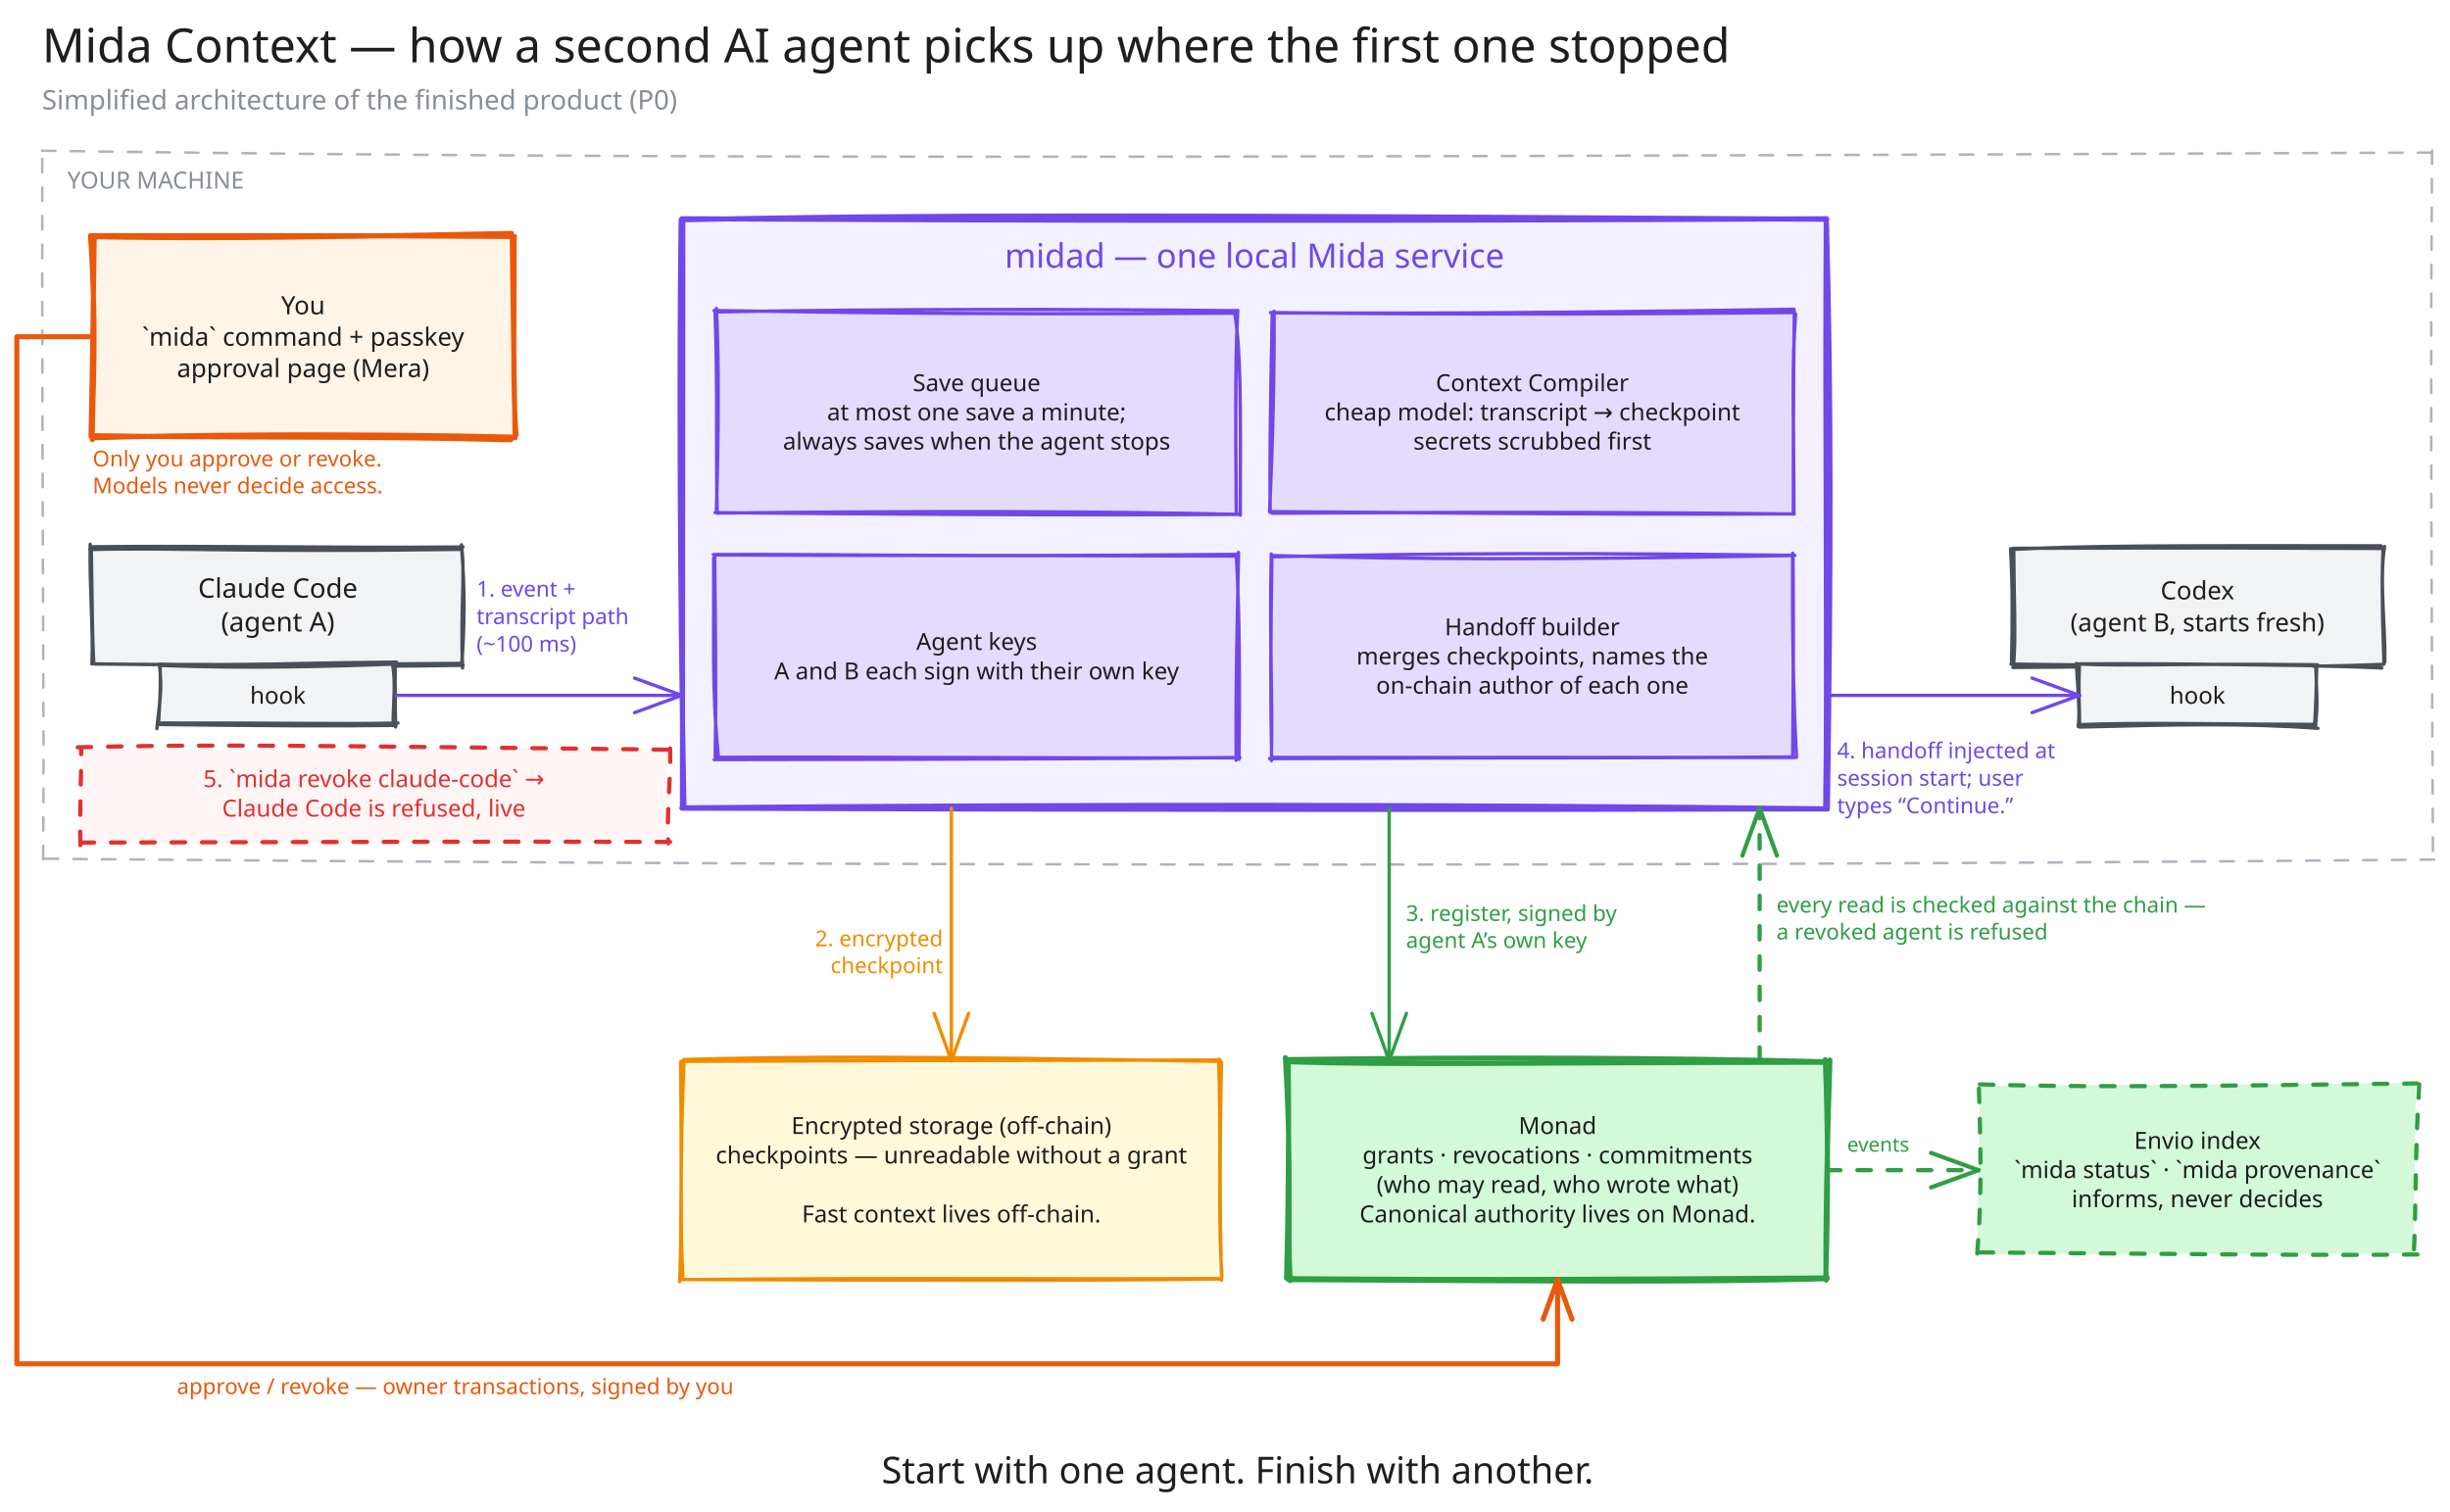
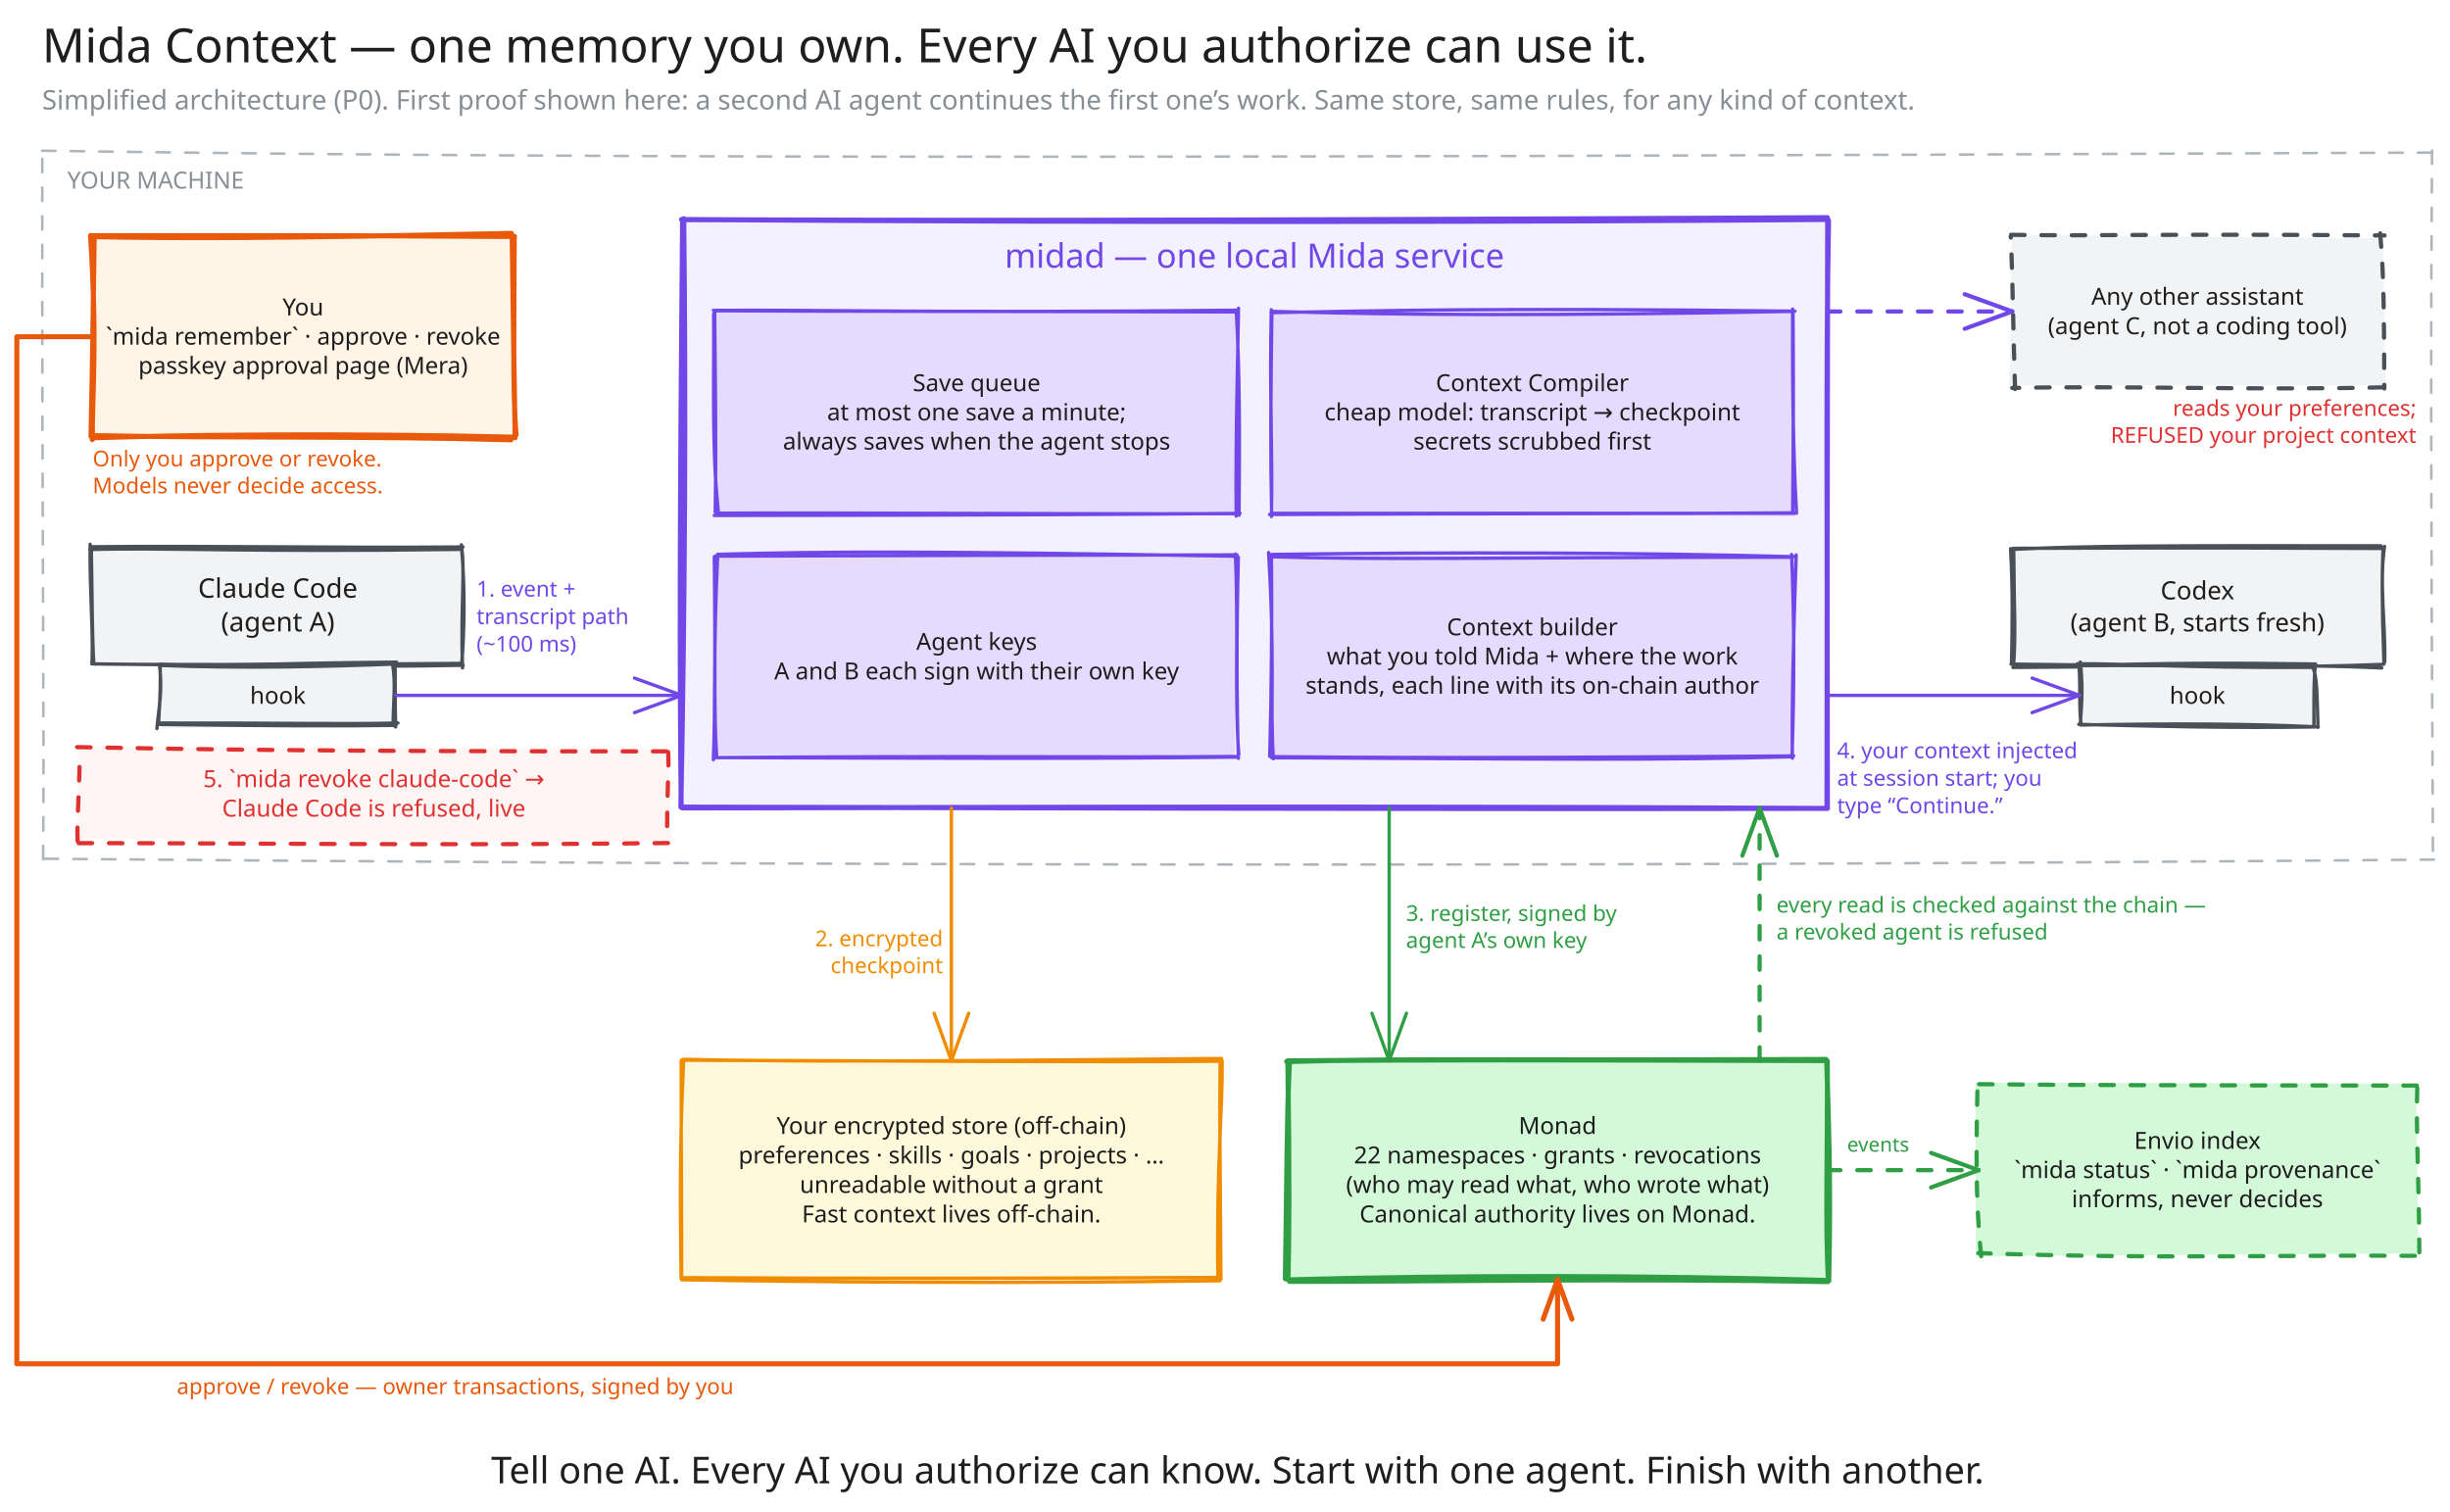
<svg xmlns="http://www.w3.org/2000/svg" version="1.1" viewBox="0 0 1455 898" width="2910" height="1796">
  <defs>
    <style>
      @font-face {
        font-family: "Virgil";
        src: url("https://excalidraw.com/Virgil.woff2");
      }
      @font-face {
        font-family: "Cascadia";
        src: url("https://excalidraw.com/Cascadia.woff2");
      }
    </style>
  </defs>
  <rect x="0" y="0" width="1455" height="898" fill="#ffffff" />
  <g transform="translate(25 10) rotate(0 700 17.5)">
-     <text x="0" y="27" font-family="Virgil, Segoe UI Emoji" font-size="28px" fill="#1e1e1e" text-anchor="start" style="white-space: pre;" direction="ltr">Mida Context — how a second AI agent picks up where the first one stopped</text>
+     <text x="0" y="27" font-family="Virgil, Segoe UI Emoji" font-size="28px" fill="#1e1e1e" text-anchor="start" style="white-space: pre;" direction="ltr">Mida Context — one memory you own. Every AI you authorize can use it.</text>
  </g>
  <g transform="translate(25 50) rotate(0 700 10)">
-     <text x="0" y="15" font-family="Virgil, Segoe UI Emoji" font-size="16px" fill="#868e96" text-anchor="start" style="white-space: pre;" direction="ltr">Simplified architecture of the finished product (P0)</text>
+     <text x="0" y="15" font-family="Virgil, Segoe UI Emoji" font-size="16px" fill="#868e96" text-anchor="start" style="white-space: pre;" direction="ltr">Simplified architecture (P0). First proof shown here: a second AI agent continues the first one’s work. Same store, same rules, for any kind of context.</text>
  </g>
  <g stroke-linecap="round" transform="translate(25 90) rotate(0 710 210)">
    <path d="M-0.07 -0.49 C290.12 3.64, 580.08 4.44, 1420.01 0.61 M1419.35 -0.65 C1418.65 90.85, 1418.52 182.21, 1419.88 419.01 M1420.53 420.53 C915.45 425.25, 412.26 423.79, -0.51 420.01 M0.61 420.35 C1.4 334.86, -0.1 250.56, 0.1 -0.75" stroke="#adb5bd" stroke-width="1.5" fill="none" stroke-dasharray="8 9" />
  </g>
  <g transform="translate(40 98) rotate(0 150 9)">
    <text x="0" y="14" font-family="Virgil, Segoe UI Emoji" font-size="14px" fill="#868e96" text-anchor="start" style="white-space: pre;" direction="ltr">YOUR MACHINE</text>
  </g>
  <g stroke-linecap="round" transform="translate(55 140) rotate(0 125 60)">
    <path d="M-0.31 -1.27 L248.78 0.09 L248.97 121.24 L-1.82 120.15" stroke="none" stroke-width="0" fill="#fff4e6" />
    <path d="M1.27 0.58 C50.02 1.48, 103.14 1.64, 248.72 -1.39 M0.07 -0.06 C64.38 0.07, 130 -0.36, 250.59 0.47 M250.39 1.82 C250.36 47.19, 249.36 92.56, 251.5 118.3 M249.17 0.73 C249.68 40.11, 250.33 80.51, 250.91 120 M248.42 121.22 C161.95 118.79, 74.57 120.23, 1.34 118.74 M249.88 119.63 C151.71 117.32, 53.85 118.28, -0.29 120.04 M-0.21 121.12 C-0.17 90.77, 2.74 62.49, -1.24 -0.11 M-0.95 119.21 C0.01 74.58, 0.59 26.58, 0.94 0.97" stroke="#e8590c" stroke-width="3" fill="none" />
  </g>
-   <g transform="translate(60 172) rotate(0 120 28)">
-     <text x="120" y="14.667" font-family="Virgil, Segoe UI Emoji" font-size="15px" fill="#1e1e1e" text-anchor="middle" style="white-space: pre;" direction="ltr">You</text>
-     <text x="120" y="33.333" font-family="Virgil, Segoe UI Emoji" font-size="15px" fill="#1e1e1e" text-anchor="middle" style="white-space: pre;" direction="ltr">`mida` command + passkey</text>
-     <text x="120" y="52" font-family="Virgil, Segoe UI Emoji" font-size="15px" fill="#1e1e1e" text-anchor="middle" style="white-space: pre;" direction="ltr">approval page (Mera)</text>
+   <g transform="translate(60 174) rotate(0 120 26)">
+     <text x="120" y="13.333" font-family="Virgil, Segoe UI Emoji" font-size="14px" fill="#1e1e1e" text-anchor="middle" style="white-space: pre;" direction="ltr">You</text>
+     <text x="120" y="30.667" font-family="Virgil, Segoe UI Emoji" font-size="14px" fill="#1e1e1e" text-anchor="middle" style="white-space: pre;" direction="ltr">`mida remember` · approve · revoke</text>
+     <text x="120" y="48" font-family="Virgil, Segoe UI Emoji" font-size="14px" fill="#1e1e1e" text-anchor="middle" style="white-space: pre;" direction="ltr">passkey approval page (Mera)</text>
  </g>
  <g transform="translate(55 265) rotate(0 150 16)">
    <text x="0" y="12" font-family="Virgil, Segoe UI Emoji" font-size="13px" fill="#e8590c" text-anchor="start" style="white-space: pre;" direction="ltr">Only you approve or revoke.</text>
    <text x="0" y="28" font-family="Virgil, Segoe UI Emoji" font-size="13px" fill="#e8590c" text-anchor="start" style="white-space: pre;" direction="ltr">Models never decide access.</text>
  </g>
  <g stroke-linecap="round" transform="translate(55 325) rotate(0 110 35)">
    <path d="M0.89 -1.01 L219.92 -0.48 L221.73 71.95 L-1.04 68.74" stroke="none" stroke-width="0" fill="#f1f3f5" />
    <path d="M-1.63 1.38 C44.73 0.06, 91.2 3.1, 218.32 1.28 M-0.74 -0.25 C70.97 -1.01, 142.06 0.53, 219.99 -0.14 M219 -1.43 C221.41 15.06, 218.47 34.01, 219.67 71.69 M219.06 -0.67 C221.19 24.01, 220.91 48.54, 219.13 70.06 M219.33 69.01 C133.05 69.83, 45.76 69.94, 1 69.35 M220.02 70.1 C149.99 71.52, 78.64 70.1, -0.47 69.29 M-0.37 68.28 C0.47 50.13, -1.82 26.91, -1.47 -1.73 M0.7 69.21 C-0.36 50.48, -0.26 30.61, -0.73 0.93" stroke="#495057" stroke-width="2" fill="none" />
  </g>
  <g transform="translate(60 340) rotate(0 105 20)">
    <text x="105" y="15" font-family="Virgil, Segoe UI Emoji" font-size="16px" fill="#1e1e1e" text-anchor="middle" style="white-space: pre;" direction="ltr">Claude Code</text>
    <text x="105" y="35" font-family="Virgil, Segoe UI Emoji" font-size="16px" fill="#1e1e1e" text-anchor="middle" style="white-space: pre;" direction="ltr">(agent A)</text>
  </g>
  <g stroke-linecap="round" transform="translate(95 395) rotate(0 70 18)">
    <path d="M1.69 1.84 L138.01 -0.86 L138.23 34.41 L0.81 37.81" stroke="none" stroke-width="0" fill="#f1f3f5" />
    <path d="M-0.16 -0.48 C27.68 1.25, 57.55 -1.02, 140.47 -1.74 M-0.15 0.24 C52 2.19, 102.57 0.82, 140.82 -0.66 M138.07 -0.93 C140.13 10.54, 138.58 20.77, 138.45 35.95 M139.65 -0.27 C139.79 10.35, 139.56 20.73, 139.95 36.77 M141.33 34.43 C106.64 35.25, 77.39 34.29, 0.82 34.44 M140.14 35.83 C102.21 36.3, 64.8 36.12, -0.66 35.26 M-1.81 37.72 C-0.62 24.35, 1.62 15.82, -0.28 -0.14 M-0.86 35.21 C-0.65 29.18, 0.46 20.82, 0.15 0.91" stroke="#495057" stroke-width="2" fill="none" />
  </g>
  <g transform="translate(100 404) rotate(0 65 9)">
    <text x="65" y="14" font-family="Virgil, Segoe UI Emoji" font-size="14px" fill="#1e1e1e" text-anchor="middle" style="white-space: pre;" direction="ltr">hook</text>
  </g>
  <g stroke-linecap="round" transform="translate(1195 325) rotate(0 110 35)">
    <path d="M-1.51 0.68 L220.1 -1.24 L218.74 68.88 L-1.34 70.87" stroke="none" stroke-width="0" fill="#f1f3f5" />
    <path d="M1.34 1.26 C43.62 -0.92, 89.27 -0.97, 219.03 -0.83 M0.48 0.67 C45.55 0.6, 91.94 0.16, 219.71 0.74 M221.14 -0.43 C217.91 20.88, 221.74 45.25, 221.23 68.21 M220.25 0.13 C219.64 15.72, 219.45 30.95, 220.76 69.47 M219.51 71.73 C163.37 69.08, 103.8 70.78, 0.43 71.42 M220.22 69.6 C170.89 71.57, 122.06 70.95, -0.68 69.43 M0.75 71.15 C2.29 51.71, 1.06 35.01, 0.9 1.45 M-0.43 69.2 C0.21 46.01, 0.34 23.3, -0.97 0.89" stroke="#495057" stroke-width="2" fill="none" />
  </g>
  <g transform="translate(1200 341) rotate(0 105 19)">
    <text x="105" y="15" font-family="Virgil, Segoe UI Emoji" font-size="15px" fill="#1e1e1e" text-anchor="middle" style="white-space: pre;" direction="ltr">Codex</text>
    <text x="105" y="34" font-family="Virgil, Segoe UI Emoji" font-size="15px" fill="#1e1e1e" text-anchor="middle" style="white-space: pre;" direction="ltr">(agent B, starts fresh)</text>
  </g>
+   <g stroke-linecap="round" transform="translate(1195 140) rotate(0 110 45)">
+     <path d="M-0.16 -0.43 L220.22 1.54 L221.57 88.85 L-1.73 88.84" stroke="none" stroke-width="0" fill="#f1f3f5" />
+     <path d="M-0.64 -0.54 C46.54 0.32, 88.3 -1.28, 221.12 -0.15 M218.51 -1.39 C220.78 22.76, 220.77 46.03, 221 90.71 M220.19 90.06 C143.84 91.85, 68.48 89.04, 0.01 90.41 M1.69 91.07 C0.66 59.89, 0.38 27.8, -0.85 0.35" stroke="#495057" stroke-width="2.5" fill="none" stroke-dasharray="8 10" />
+   </g>
+   <g transform="translate(1200 167.5) rotate(0 105 17.5)">
+     <text x="105" y="13.5" font-family="Virgil, Segoe UI Emoji" font-size="14px" fill="#1e1e1e" text-anchor="middle" style="white-space: pre;" direction="ltr">Any other assistant</text>
+     <text x="105" y="31" font-family="Virgil, Segoe UI Emoji" font-size="14px" fill="#1e1e1e" text-anchor="middle" style="white-space: pre;" direction="ltr">(agent C, not a coding tool)</text>
+   </g>
+   <g transform="translate(1115 235) rotate(0 160 16)">
+     <text x="320" y="12" font-family="Virgil, Segoe UI Emoji" font-size="13px" fill="#e03131" text-anchor="end" style="white-space: pre;" direction="ltr">reads your preferences;</text>
+     <text x="320" y="28" font-family="Virgil, Segoe UI Emoji" font-size="13px" fill="#e03131" text-anchor="end" style="white-space: pre;" direction="ltr">REFUSED your project context</text>
+   </g>
+   <g stroke-linecap="round">
+     <g transform="translate(1085 185) rotate(0 55 0)">
+       <path d="M0 0 C22.5 0, 45.01 0, 110 0" stroke="#7048e8" stroke-width="2.5" fill="none" stroke-dasharray="8 10" />
+     </g>
+     <g transform="translate(1085 185) rotate(0 55 0)">
+       <path d="M81.81 10.26 C87.58 8.16, 93.34 6.06, 110 0" stroke="#7048e8" stroke-width="2.5" fill="none" />
+     </g>
+     <g transform="translate(1085 185) rotate(0 55 0)">
+       <path d="M81.81 -10.26 C87.58 -8.16, 93.34 -6.06, 110 0" stroke="#7048e8" stroke-width="2.5" fill="none" />
+     </g>
+   </g>
  <g stroke-linecap="round" transform="translate(1235 395) rotate(0 70 18)">
-     <path d="M-0.71 -0.48 L138.19 -1.62 L139.25 35.35 L0.51 35.94" stroke="none" stroke-width="0" fill="#f1f3f5" />
-     <path d="M-0.73 -0.62 C30.41 0.76, 55.31 -1.08, 141.3 -0.17 M-0.75 -0.7 C35.72 -0.97, 70.83 -0.62, 140.5 0.36 M140.22 0.07 C140.58 13.99, 141.8 23.25, 140.02 36.47 M140.85 0.54 C140.49 13.56, 140.35 26.13, 139.57 36.18 M141.54 37.57 C97.99 34.42, 57.11 35.29, 0.17 36.83 M140.37 35.26 C87.35 35.2, 34.97 33.93, -0.9 35.43 M-0.69 36.59 C0.1 28.13, -0.59 20.34, -1.91 -0.97 M0.01 35.2 C0.08 26.58, -0.78 17.26, -0.09 0.86" stroke="#495057" stroke-width="2" fill="none" />
+     <path d="M0.88 1.21 L138.37 1.63 L140.26 36.29 L0.22 34.07" stroke="none" stroke-width="0" fill="#f1f3f5" />
+     <path d="M-1.31 -0.77 C29.13 -0.92, 57.08 1.67, 138.12 1.4 M0.66 0.36 C47.43 -1.34, 95.09 -1.26, 140.18 -0.63 M138.36 1.08 C141.03 6.23, 141.02 15.32, 141.58 37 M140.04 -0.66 C139.19 7.57, 139.15 17.14, 139.2 35.58 M141.75 36.72 C89.33 37.59, 40.82 36.28, -0.49 35.21 M140.59 36.68 C100.48 34.89, 61.13 34.54, 0.85 35.6 M0.43 35.47 C1.53 20.72, 1.92 10.46, 0.45 -1.79 M0.88 35.19 C-0.47 23.98, 0.69 13.69, -0.33 0.81" stroke="#495057" stroke-width="2" fill="none" />
  </g>
  <g transform="translate(1240 404) rotate(0 65 9)">
    <text x="65" y="14" font-family="Virgil, Segoe UI Emoji" font-size="14px" fill="#1e1e1e" text-anchor="middle" style="white-space: pre;" direction="ltr">hook</text>
  </g>
  <g stroke-linecap="round" transform="translate(405 130) rotate(0 340 175)">
-     <path d="M0.08 -1.63 L680.28 -1.99 L679.76 349.82 L-1.63 349" stroke="none" stroke-width="0" fill="#f3f0ff" />
-     <path d="M0.39 0.52 C139.56 -2.53, 278.58 -2.38, 679.88 0.25 M-0.02 -0.07 C199.39 0.91, 399.5 1.4, 679.74 -0.06 M679.54 0.37 C678.77 133.78, 680.46 266.96, 679.22 349.18 M679.64 0.61 C682.48 100.96, 682.42 203.55, 680.25 350.57 M679.86 350.46 C460.57 350.99, 240.19 350.9, -0.06 350.01 M680.19 350.39 C457.4 347.69, 234.89 347.76, 0.39 349.81 M1.21 350.02 C-1.48 211.36, -1.58 71.78, -0.48 0.4 M0.29 349.48 C0.39 215.1, 0.49 79.5, 0.52 0.55" stroke="#7048e8" stroke-width="3" fill="none" />
+     <path d="M1.68 0.05 L680.46 1.25 L680.77 350.75 L-1.93 351.13" stroke="none" stroke-width="0" fill="#f3f0ff" />
+     <path d="M0.16 0.46 C139.06 0.96, 277.71 1.28, 680.21 -0.73 M-0.26 0.36 C257.37 2.16, 514.99 1.73, 679.61 0.35 M680.93 1.03 C679.37 88.88, 680.26 176.9, 680.23 349.52 M680.41 -0.17 C680.12 127.08, 680.12 255.13, 680.01 350.19 M679.94 350.12 C417.99 350.56, 155.43 349.61, -0.33 349.36 M680.28 350.16 C522.78 349.35, 366.4 349, 0.29 349.87 M-0.66 349.29 C1.7 228.46, 2.29 109.18, 1.06 -0.13 M-0.44 349.47 C-1.37 265.43, -1.26 181.21, 0.36 0.51" stroke="#7048e8" stroke-width="3" fill="none" />
  </g>
  <g transform="translate(405 140) rotate(0 340 12.5)">
    <text x="340" y="19" font-family="Virgil, Segoe UI Emoji" font-size="20px" fill="#7048e8" text-anchor="middle" style="white-space: pre;" direction="ltr">midad — one local Mida service</text>
  </g>
  <g stroke-linecap="round" transform="translate(425 185) rotate(0 155 60)">
-     <path d="M0.88 1.21 L308.37 1.63 L310.26 120.29 L0.22 118.07" stroke="none" stroke-width="0" fill="#e5dbff" />
-     <path d="M-0.94 -0.55 C63.77 0.19, 126.69 2.04, 308.65 1 M0.47 0.26 C104.49 -1.55, 209.14 -1.5, 310.13 -0.45 M308.36 1.08 C311.85 24.48, 311.83 51.84, 311.58 121 M310.04 -0.66 C308.74 26.63, 308.7 55.26, 309.2 119.58 M311.26 120.51 C199.35 121.22, 90.23 120.28, -0.35 119.44 M310.42 120.49 C223.18 118.62, 136.48 118.37, 0.61 119.71 M0.43 119.47 C1.7 73.48, 2.09 31.98, 0.45 -1.79 M0.88 119.19 C0.12 81.6, 1.29 44.93, -0.33 0.81" stroke="#7048e8" stroke-width="2" fill="none" />
+     <path d="M-1.52 -1.1 L308.55 0.87 L311.28 121.22 L-0.08 120.2" stroke="none" stroke-width="0" fill="#e5dbff" />
+     <path d="M-1.34 -0.65 C62.86 -1.14, 127.96 1.01, 309.24 -0.74 M0.05 -0.42 C68.79 -0.04, 136.91 -0.19, 309.9 0.27 M310.51 -1.92 C310.03 33.81, 308.77 70.08, 309.14 121.52 M309.23 0.14 C311.22 36.02, 311.27 73.02, 310.83 120.99 M311.41 119.9 C242 120.57, 176.27 120.94, -0.82 121.15 M310.59 120.08 C190.8 120.4, 73.06 119.37, 0.43 119.83 M1.54 118.34 C-2.34 81.7, -0.88 45.37, -1.18 1.39 M-0.25 119.18 C0.47 76.38, -0.34 32.11, -0.56 0.77" stroke="#7048e8" stroke-width="2" fill="none" />
  </g>
  <g transform="translate(430 219) rotate(0 150 26)">
    <text x="150" y="13.333" font-family="Virgil, Segoe UI Emoji" font-size="14px" fill="#1e1e1e" text-anchor="middle" style="white-space: pre;" direction="ltr">Save queue</text>
    <text x="150" y="30.667" font-family="Virgil, Segoe UI Emoji" font-size="14px" fill="#1e1e1e" text-anchor="middle" style="white-space: pre;" direction="ltr">at most one save a minute;</text>
    <text x="150" y="48" font-family="Virgil, Segoe UI Emoji" font-size="14px" fill="#1e1e1e" text-anchor="middle" style="white-space: pre;" direction="ltr">always saves when the agent stops</text>
  </g>
  <g stroke-linecap="round" transform="translate(755 185) rotate(0 155 60)">
-     <path d="M1.68 0.05 L310.46 1.25 L310.77 120.75 L-1.93 121.13" stroke="none" stroke-width="0" fill="#e5dbff" />
-     <path d="M0.29 0.83 C63.31 0.96, 125.89 1.53, 310.38 -1.3 M-0.46 0.64 C116.92 2.14, 234.31 1.38, 309.3 0.63 M311.44 1.58 C308.94 31.15, 310.3 60.96, 310.36 119.26 M310.63 -0.26 C309.98 43.32, 309.98 88.14, 310.01 120.29 M309.9 120.21 C191.11 120.89, 71.25 119.18, -0.58 118.86 M310.51 120.28 C237.99 119.51, 167.49 118.87, 0.52 119.77 M-1.02 118.9 C0.88 77.59, 1.8 38.68, 1.64 -0.2 M-0.68 119.19 C-0.9 90.99, -0.73 62.52, 0.56 0.79" stroke="#7048e8" stroke-width="2" fill="none" />
+     <path d="M-0.72 1.74 L310.64 0.5 L311.79 121.69 L1.77 119.26" stroke="none" stroke-width="0" fill="#e5dbff" />
+     <path d="M-0.12 0.73 C62.4 -0.38, 127.16 -2.37, 310.97 -0.18 M0.55 -0.04 C82.66 2.21, 163.51 2.68, 310.5 -0.08 M309.59 -1.42 C309.51 40.47, 309.65 79.2, 311.92 119.78 M309.82 0.54 C310.06 28.71, 310.16 57.91, 309.64 119.7 M310.05 119.6 C233.76 120.25, 154.43 119.84, -1.05 120.57 M310.67 119.87 C205.61 119.85, 102.64 119.86, 0.35 119.89 M0.1 121.78 C0.84 85.81, -1.17 48.06, 0 -1.03 M0.19 119.18 C-0.56 83.77, -0.36 49.7, 0.32 0.74" stroke="#7048e8" stroke-width="2" fill="none" />
  </g>
  <g transform="translate(760 219) rotate(0 150 26)">
    <text x="150" y="13.333" font-family="Virgil, Segoe UI Emoji" font-size="14px" fill="#1e1e1e" text-anchor="middle" style="white-space: pre;" direction="ltr">Context Compiler</text>
    <text x="150" y="30.667" font-family="Virgil, Segoe UI Emoji" font-size="14px" fill="#1e1e1e" text-anchor="middle" style="white-space: pre;" direction="ltr">cheap model: transcript → checkpoint</text>
    <text x="150" y="48" font-family="Virgil, Segoe UI Emoji" font-size="14px" fill="#1e1e1e" text-anchor="middle" style="white-space: pre;" direction="ltr">secrets scrubbed first</text>
  </g>
  <g stroke-linecap="round" transform="translate(425 330) rotate(0 155 60)">
-     <path d="M-1.52 -1.1 L308.55 0.87 L311.28 121.22 L-0.08 120.2" stroke="none" stroke-width="0" fill="#e5dbff" />
-     <path d="M-1.34 -0.65 C62.86 -1.14, 127.96 1.01, 309.24 -0.74 M0.05 -0.42 C68.79 -0.04, 136.91 -0.19, 309.9 0.27 M310.51 -1.92 C310.03 33.81, 308.77 70.08, 309.14 121.52 M309.23 0.14 C311.22 36.02, 311.27 73.02, 310.83 120.99 M311.41 119.9 C242 120.57, 176.27 120.94, -0.82 121.15 M310.59 120.08 C190.8 120.4, 73.06 119.37, 0.43 119.83 M1.54 118.34 C-2.34 81.7, -0.88 45.37, -1.18 1.39 M-0.25 119.18 C0.47 76.38, -0.34 32.11, -0.56 0.77" stroke="#7048e8" stroke-width="2" fill="none" />
+     <path d="M0.08 0.58 L308.74 0.12 L308.29 118.16 L-0.38 118.33" stroke="none" stroke-width="0" fill="#e5dbff" />
+     <path d="M1.11 -0.76 C64.81 -2.48, 126.37 -2.88, 309.84 0.38 M-0.38 0.34 C95.1 0.03, 190.11 -0.32, 309.67 -0.44 M308.66 -0.92 C310.6 43.13, 308.12 84.32, 310.7 118.04 M310.42 0.94 C309.3 45.4, 309.44 88.79, 310.46 120.4 M308.69 119.29 C222.65 119.92, 135.44 118.73, -1.29 119.99 M309.32 119.66 C221.85 120.74, 132.21 120.36, 0.26 119.95 M-1.34 121.21 C0.02 89.92, -1.45 54.75, 1.19 0.56 M0.62 119.18 C-1.19 93.16, 0.02 65.29, -0.8 0.72" stroke="#7048e8" stroke-width="2" fill="none" />
  </g>
  <g transform="translate(430 372.5) rotate(0 150 17.5)">
    <text x="150" y="13.5" font-family="Virgil, Segoe UI Emoji" font-size="14px" fill="#1e1e1e" text-anchor="middle" style="white-space: pre;" direction="ltr">Agent keys</text>
    <text x="150" y="31" font-family="Virgil, Segoe UI Emoji" font-size="14px" fill="#1e1e1e" text-anchor="middle" style="white-space: pre;" direction="ltr">A and B each sign with their own key</text>
  </g>
  <g stroke-linecap="round" transform="translate(755 330) rotate(0 155 60)">
-     <path d="M-0.72 1.74 L310.64 0.5 L311.79 121.69 L1.77 119.26" stroke="none" stroke-width="0" fill="#e5dbff" />
-     <path d="M-0.12 0.73 C62.4 -0.38, 127.16 -2.37, 310.97 -0.18 M0.55 -0.04 C82.66 2.21, 163.51 2.68, 310.5 -0.08 M309.59 -1.42 C309.51 40.47, 309.65 79.2, 311.92 119.78 M309.82 0.54 C310.06 28.71, 310.16 57.91, 309.64 119.7 M310.05 119.6 C233.76 120.25, 154.43 119.84, -1.05 120.57 M310.67 119.87 C205.61 119.85, 102.64 119.86, 0.35 119.89 M0.1 121.78 C0.84 85.81, -1.17 48.06, 0 -1.03 M0.19 119.18 C-0.56 83.77, -0.36 49.7, 0.32 0.74" stroke="#7048e8" stroke-width="2" fill="none" />
+     <path d="M0.88 -0.57 L310.83 -0.26 L308.8 118.63 L1.47 121.39" stroke="none" stroke-width="0" fill="#e5dbff" />
+     <path d="M-0.53 0.63 C64.36 2.73, 125.57 1.05, 308.7 0.95 M0.12 -0.71 C108.96 -2.16, 216.71 -1.89, 310.27 0.64 M311.73 -0.42 C310.09 45.79, 308.99 93.44, 309.48 120.3 M309.01 -0.65 C310.54 38.1, 310.73 73.68, 309.27 119.11 M310.2 118.98 C214.41 119.6, 116.46 120.5, 1.35 119.41 M309.4 119.46 C236.66 121.62, 161.79 120.86, 0.17 120.01 M1.22 120.65 C-0.8 90.03, 2.26 61.44, -1.63 -1.85 M-0.94 119.17 C0.18 78.54, 0.41 34.88, 0.08 0.69" stroke="#7048e8" stroke-width="2" fill="none" />
  </g>
  <g transform="translate(760 364) rotate(0 150 26)">
-     <text x="150" y="13.333" font-family="Virgil, Segoe UI Emoji" font-size="14px" fill="#1e1e1e" text-anchor="middle" style="white-space: pre;" direction="ltr">Handoff builder</text>
-     <text x="150" y="30.667" font-family="Virgil, Segoe UI Emoji" font-size="14px" fill="#1e1e1e" text-anchor="middle" style="white-space: pre;" direction="ltr">merges checkpoints, names the</text>
-     <text x="150" y="48" font-family="Virgil, Segoe UI Emoji" font-size="14px" fill="#1e1e1e" text-anchor="middle" style="white-space: pre;" direction="ltr">on-chain author of each one</text>
+     <text x="150" y="13.333" font-family="Virgil, Segoe UI Emoji" font-size="14px" fill="#1e1e1e" text-anchor="middle" style="white-space: pre;" direction="ltr">Context builder</text>
+     <text x="150" y="30.667" font-family="Virgil, Segoe UI Emoji" font-size="14px" fill="#1e1e1e" text-anchor="middle" style="white-space: pre;" direction="ltr">what you told Mida + where the work</text>
+     <text x="150" y="48" font-family="Virgil, Segoe UI Emoji" font-size="14px" fill="#1e1e1e" text-anchor="middle" style="white-space: pre;" direction="ltr">stands, each line with its on-chain author</text>
  </g>
  <g stroke-linecap="round" transform="translate(405 630) rotate(0 160 65)">
-     <path d="M0.08 0.58 L318.74 0.12 L318.29 128.16 L-0.38 128.33" stroke="none" stroke-width="0" fill="#fff9db" />
-     <path d="M1.09 -0.74 C66.83 -2.48, 130.47 -2.88, 319.84 0.38 M-0.37 0.33 C98.17 0.03, 196.25 -0.31, 319.68 -0.43 M318.66 -0.92 C320.53 46.7, 318.05 91.46, 320.7 128.04 M320.42 0.94 C319.3 49.15, 319.44 96.27, 320.46 130.4 M318.72 129.31 C229.87 129.92, 139.87 128.76, -1.26 129.99 M319.33 129.67 C228.97 130.75, 136.49 130.38, 0.25 129.95 M-1.34 131.21 C0.06 97.25, -1.41 59.42, 1.19 0.56 M0.62 129.18 C-1.21 100.91, 0 70.81, -0.8 0.72" stroke="#f08c00" stroke-width="2" fill="none" />
+     <path d="M1.68 -1.73 L318.92 -0.64 L319.31 129.09 L-0.68 130.46" stroke="none" stroke-width="0" fill="#fff9db" />
+     <path d="M0.69 -0.84 C65.94 0.64, 131.71 0.54, 320.42 -1.33 M0.61 -0.32 C125.33 0.12, 251.16 0.99, 319.45 0.28 M320.81 0.08 C321.13 30.72, 317.41 59.1, 318.26 128.56 M319.61 -0.25 C319.3 31.27, 319.54 63.52, 320.08 129.81 M318.87 128.71 C209.89 129.29, 100.63 129.4, 1.09 128.86 M319.49 130.67 C195.56 132.51, 70.99 131.39, 0.08 130.07 M-0.22 130.09 C-0.07 102, -0.48 73.86, -0.45 -0.26 M-0.5 129.17 C-0.91 93.14, -1.68 56.89, 0.96 0.67" stroke="#f08c00" stroke-width="2" fill="none" />
  </g>
  <g transform="translate(410 660) rotate(0 155 35)">
-     <text x="155" y="13.5" font-family="Virgil, Segoe UI Emoji" font-size="14px" fill="#1e1e1e" text-anchor="middle" style="white-space: pre;" direction="ltr">Encrypted storage (off-chain)</text>
-     <text x="155" y="31" font-family="Virgil, Segoe UI Emoji" font-size="14px" fill="#1e1e1e" text-anchor="middle" style="white-space: pre;" direction="ltr">checkpoints — unreadable without a grant</text>
-     <text x="155" y="48.5" font-family="Virgil, Segoe UI Emoji" font-size="14px" fill="#1e1e1e" text-anchor="middle" style="white-space: pre;" direction="ltr" />
+     <text x="155" y="13.5" font-family="Virgil, Segoe UI Emoji" font-size="14px" fill="#1e1e1e" text-anchor="middle" style="white-space: pre;" direction="ltr">Your encrypted store (off-chain)</text>
+     <text x="155" y="31" font-family="Virgil, Segoe UI Emoji" font-size="14px" fill="#1e1e1e" text-anchor="middle" style="white-space: pre;" direction="ltr">preferences · skills · goals · projects · …</text>
+     <text x="155" y="48.5" font-family="Virgil, Segoe UI Emoji" font-size="14px" fill="#1e1e1e" text-anchor="middle" style="white-space: pre;" direction="ltr">unreadable without a grant</text>
    <text x="155" y="66" font-family="Virgil, Segoe UI Emoji" font-size="14px" fill="#1e1e1e" text-anchor="middle" style="white-space: pre;" direction="ltr">Fast context lives off-chain.</text>
  </g>
  <g stroke-linecap="round" transform="translate(765 630) rotate(0 160 65)">
-     <path d="M0.88 -0.57 L320.83 -0.26 L318.8 128.63 L1.47 131.39" stroke="none" stroke-width="0" fill="#d3f9d8" />
-     <path d="M-0.51 0.61 C66.38 2.72, 129.69 1.07, 318.73 0.92 M0.12 -0.69 C112.45 -2.16, 223.7 -1.9, 320.26 0.63 M321.73 -0.42 C320.13 49.71, 319.03 101.28, 319.48 130.3 M319.01 -0.65 C320.6 41.21, 320.79 79.89, 319.27 129.11 M320.2 129.01 C221.28 129.6, 120.25 130.48, 1.31 129.42 M319.41 129.47 C244.26 131.63, 167.04 130.89, 0.17 130.01 M1.22 130.65 C-0.7 97.63, 2.35 66.64, -1.63 -1.85 M-0.94 129.17 C0.24 85.03, 0.46 37.85, 0.08 0.69" stroke="#2f9e44" stroke-width="3" fill="none" />
+     <path d="M-1.52 1.11 L321.01 -1.02 L319.82 129.56 L1.17 129.52" stroke="none" stroke-width="0" fill="#d3f9d8" />
+     <path d="M-0.91 0.51 C65.49 -1.44, 130.94 0.01, 319.31 -0.78 M-0.3 0.05 C75.61 -0.67, 150.61 -0.6, 320.04 -0.07 M319.88 0.58 C320.72 33.74, 322.39 68.92, 321.05 130.83 M320.2 0.15 C320.6 49.33, 318.89 99.14, 320.9 130.52 M320.34 131.21 C201.3 128.97, 81.01 131.12, 0.86 131.09 M319.57 130.47 C210.85 127.52, 101.53 127.41, 0 130.13 M-1.66 129.53 C-0.83 80.37, -0.71 29.08, 0.74 1.32 M-0.07 129.17 C0.54 103.25, 0.78 75.93, -0.16 0.65" stroke="#2f9e44" stroke-width="3" fill="none" />
  </g>
  <g transform="translate(770 660) rotate(0 155 35)">
    <text x="155" y="13.5" font-family="Virgil, Segoe UI Emoji" font-size="14px" fill="#1e1e1e" text-anchor="middle" style="white-space: pre;" direction="ltr">Monad</text>
-     <text x="155" y="31" font-family="Virgil, Segoe UI Emoji" font-size="14px" fill="#1e1e1e" text-anchor="middle" style="white-space: pre;" direction="ltr">grants · revocations · commitments</text>
-     <text x="155" y="48.5" font-family="Virgil, Segoe UI Emoji" font-size="14px" fill="#1e1e1e" text-anchor="middle" style="white-space: pre;" direction="ltr">(who may read, who wrote what)</text>
+     <text x="155" y="31" font-family="Virgil, Segoe UI Emoji" font-size="14px" fill="#1e1e1e" text-anchor="middle" style="white-space: pre;" direction="ltr">22 namespaces · grants · revocations</text>
+     <text x="155" y="48.5" font-family="Virgil, Segoe UI Emoji" font-size="14px" fill="#1e1e1e" text-anchor="middle" style="white-space: pre;" direction="ltr">(who may read what, who wrote what)</text>
    <text x="155" y="66" font-family="Virgil, Segoe UI Emoji" font-size="14px" fill="#1e1e1e" text-anchor="middle" style="white-space: pre;" direction="ltr">Canonical authority lives on Monad.</text>
  </g>
  <g stroke-linecap="round" transform="translate(1175 645) rotate(0 130 50)">
-     <path d="M0.85 -0.07 L259.87 -1.61 L258.16 99.34 L-0.82 99.9" stroke="none" stroke-width="0" fill="#d3f9d8" />
-     <path d="M0.79 -0.96 C53.73 0.6, 107.27 0.49, 260.48 -1.52 M261.75 -0.93 C259.14 37.47, 259.83 79.19, 258.43 100.8 M260.64 100.07 C202.38 100.82, 140.29 99.88, -1.39 98.85 M-0.78 99.5 C1.35 73.4, 1.82 48.74, 0.17 -0.38" stroke="#2f9e44" stroke-width="2.5" fill="none" stroke-dasharray="8 10" />
+     <path d="M-1.89 -1.98 L259.79 -1.4 L261.3 99.46 L-1.59 101.16" stroke="none" stroke-width="0" fill="#d3f9d8" />
+     <path d="M0.33 -1.07 C52.71 -0.56, 105.48 -0.33, 261.14 -0.26 M260.56 1.19 C259.74 28.52, 261.61 54.22, 261.79 98.82 M259.16 100.87 C181.29 100.26, 106.41 102.92, -0.14 99.27 M1.6 101.1 C-1.97 67.16, -1.31 34.24, -0.58 -1.56" stroke="#2f9e44" stroke-width="2.5" fill="none" stroke-dasharray="8 10" />
  </g>
  <g transform="translate(1180 669) rotate(0 125 26)">
    <text x="125" y="13.333" font-family="Virgil, Segoe UI Emoji" font-size="14px" fill="#1e1e1e" text-anchor="middle" style="white-space: pre;" direction="ltr">Envio index</text>
    <text x="125" y="30.667" font-family="Virgil, Segoe UI Emoji" font-size="14px" fill="#1e1e1e" text-anchor="middle" style="white-space: pre;" direction="ltr">`mida status` · `mida provenance`</text>
    <text x="125" y="48" font-family="Virgil, Segoe UI Emoji" font-size="14px" fill="#1e1e1e" text-anchor="middle" style="white-space: pre;" direction="ltr">informs, never decides</text>
  </g>
  <g stroke-linecap="round">
    <g transform="translate(235 413) rotate(0 85 0)">
-       <path d="M0 0 C34.79 0, 69.58 0, 170 0 M0 0 C39.98 0, 79.95 0, 170 0" stroke="#7048e8" stroke-width="2" fill="none" />
+       <path d="M0 0 C34.79 0, 69.58 0, 170 0 M0 0 C54.5 0, 108.99 0, 170 0" stroke="#7048e8" stroke-width="2" fill="none" />
    </g>
    <g transform="translate(235 413) rotate(0 85 0)">
-       <path d="M141.81 10.26 C147.58 8.16, 153.35 6.06, 170 0 M141.81 10.26 C148.44 7.85, 155.07 5.43, 170 0" stroke="#7048e8" stroke-width="2" fill="none" />
+       <path d="M141.81 10.26 C147.58 8.16, 153.35 6.06, 170 0 M141.81 10.26 C150.85 6.97, 159.88 3.68, 170 0" stroke="#7048e8" stroke-width="2" fill="none" />
    </g>
    <g transform="translate(235 413) rotate(0 85 0)">
-       <path d="M141.81 -10.26 C147.58 -8.16, 153.35 -6.06, 170 0 M141.81 -10.26 C148.44 -7.85, 155.07 -5.43, 170 0" stroke="#7048e8" stroke-width="2" fill="none" />
+       <path d="M141.81 -10.26 C147.58 -8.16, 153.35 -6.06, 170 0 M141.81 -10.26 C150.85 -6.97, 159.88 -3.68, 170 0" stroke="#7048e8" stroke-width="2" fill="none" />
    </g>
  </g>
  <g transform="translate(283 342) rotate(0 60 24.5)">
    <text x="0" y="12.333" font-family="Virgil, Segoe UI Emoji" font-size="13px" fill="#7048e8" text-anchor="start" style="white-space: pre;" direction="ltr">1. event +</text>
    <text x="0" y="28.667" font-family="Virgil, Segoe UI Emoji" font-size="13px" fill="#7048e8" text-anchor="start" style="white-space: pre;" direction="ltr">transcript path</text>
    <text x="0" y="45" font-family="Virgil, Segoe UI Emoji" font-size="13px" fill="#7048e8" text-anchor="start" style="white-space: pre;" direction="ltr">(~100 ms)</text>
  </g>
  <g stroke-linecap="round">
    <g transform="translate(1085 413) rotate(0 75 0)">
-       <path d="M0 0 C30.7 0, 61.39 0, 150 0 M0 0 C41.68 0, 83.36 0, 150 0" stroke="#7048e8" stroke-width="2" fill="none" />
+       <path d="M0 0 C30.7 0, 61.4 0, 150 0 M0 0 C54.49 0, 108.98 0, 150 0" stroke="#7048e8" stroke-width="2" fill="none" />
    </g>
    <g transform="translate(1085 413) rotate(0 75 0)">
-       <path d="M121.81 10.26 C127.58 8.16, 133.35 6.06, 150 0 M121.81 10.26 C129.64 7.41, 137.48 4.56, 150 0" stroke="#7048e8" stroke-width="2" fill="none" />
+       <path d="M121.81 10.26 C127.58 8.16, 133.35 6.06, 150 0 M121.81 10.26 C132.05 6.53, 142.29 2.81, 150 0" stroke="#7048e8" stroke-width="2" fill="none" />
    </g>
    <g transform="translate(1085 413) rotate(0 75 0)">
-       <path d="M121.81 -10.26 C127.58 -8.16, 133.35 -6.06, 150 0 M121.81 -10.26 C129.64 -7.41, 137.48 -4.56, 150 0" stroke="#7048e8" stroke-width="2" fill="none" />
+       <path d="M121.81 -10.26 C127.58 -8.16, 133.35 -6.06, 150 0 M121.81 -10.26 C132.05 -6.53, 142.29 -2.81, 150 0" stroke="#7048e8" stroke-width="2" fill="none" />
    </g>
  </g>
  <g transform="translate(1091 438) rotate(0 75 24.5)">
-     <text x="0" y="12.333" font-family="Virgil, Segoe UI Emoji" font-size="13px" fill="#7048e8" text-anchor="start" style="white-space: pre;" direction="ltr">4. handoff injected at</text>
-     <text x="0" y="28.667" font-family="Virgil, Segoe UI Emoji" font-size="13px" fill="#7048e8" text-anchor="start" style="white-space: pre;" direction="ltr">session start; user</text>
-     <text x="0" y="45" font-family="Virgil, Segoe UI Emoji" font-size="13px" fill="#7048e8" text-anchor="start" style="white-space: pre;" direction="ltr">types “Continue.”</text>
+     <text x="0" y="12.333" font-family="Virgil, Segoe UI Emoji" font-size="13px" fill="#7048e8" text-anchor="start" style="white-space: pre;" direction="ltr">4. your context injected</text>
+     <text x="0" y="28.667" font-family="Virgil, Segoe UI Emoji" font-size="13px" fill="#7048e8" text-anchor="start" style="white-space: pre;" direction="ltr">at session start; you</text>
+     <text x="0" y="45" font-family="Virgil, Segoe UI Emoji" font-size="13px" fill="#7048e8" text-anchor="start" style="white-space: pre;" direction="ltr">type “Continue.”</text>
  </g>
  <g stroke-linecap="round">
    <g transform="translate(565 480) rotate(0 0 75)">
-       <path d="M0 0 C0 30.7, 0 61.4, 0 150 M0 0 C0 48.08, 0 96.17, 0 150" stroke="#f08c00" stroke-width="2" fill="none" />
+       <path d="M0 0 C0 30.7, 0 61.4, 0 150 M0 0 C0 30.9, 0 61.79, 0 150" stroke="#f08c00" stroke-width="2" fill="none" />
    </g>
    <g transform="translate(565 480) rotate(0 0 75)">
-       <path d="M-10.26 121.81 C-8.16 127.58, -6.06 133.35, 0 150 M-10.26 121.81 C-6.97 130.85, -3.68 139.88, 0 150" stroke="#f08c00" stroke-width="2" fill="none" />
+       <path d="M-10.26 121.81 C-8.16 127.58, -6.06 133.35, 0 150 M-10.26 121.81 C-8.15 127.62, -6.03 133.42, 0 150" stroke="#f08c00" stroke-width="2" fill="none" />
    </g>
    <g transform="translate(565 480) rotate(0 0 75)">
-       <path d="M10.26 121.81 C8.16 127.58, 6.06 133.35, 0 150 M10.26 121.81 C6.97 130.85, 3.68 139.88, 0 150" stroke="#f08c00" stroke-width="2" fill="none" />
+       <path d="M10.26 121.81 C8.16 127.58, 6.06 133.35, 0 150 M10.26 121.81 C8.15 127.62, 6.03 133.42, 0 150" stroke="#f08c00" stroke-width="2" fill="none" />
    </g>
  </g>
  <g transform="translate(410 550) rotate(0 75 16)">
    <text x="150" y="12" font-family="Virgil, Segoe UI Emoji" font-size="13px" fill="#f08c00" text-anchor="end" style="white-space: pre;" direction="ltr">2. encrypted</text>
    <text x="150" y="28" font-family="Virgil, Segoe UI Emoji" font-size="13px" fill="#f08c00" text-anchor="end" style="white-space: pre;" direction="ltr">checkpoint</text>
  </g>
  <g stroke-linecap="round">
    <g transform="translate(825 480) rotate(0 0 75)">
-       <path d="M0 0 C0 30.7, 0 61.4, 0 150 M0 0 C0 54.49, 0 108.98, 0 150" stroke="#2f9e44" stroke-width="2" fill="none" />
+       <path d="M0 0 C0 30.7, 0 61.41, 0 150 M0 0 C0 37.3, 0 74.6, 0 150" stroke="#2f9e44" stroke-width="2" fill="none" />
    </g>
    <g transform="translate(825 480) rotate(0 0 75)">
-       <path d="M-10.26 121.81 C-8.16 127.58, -6.06 133.35, 0 150 M-10.26 121.81 C-6.53 132.05, -2.81 142.29, 0 150" stroke="#2f9e44" stroke-width="2" fill="none" />
+       <path d="M-10.26 121.81 C-8.16 127.58, -6.06 133.35, 0 150 M-10.26 121.81 C-7.71 128.82, -5.16 135.83, 0 150" stroke="#2f9e44" stroke-width="2" fill="none" />
    </g>
    <g transform="translate(825 480) rotate(0 0 75)">
-       <path d="M10.26 121.81 C8.16 127.58, 6.06 133.35, 0 150 M10.26 121.81 C6.53 132.05, 2.81 142.29, 0 150" stroke="#2f9e44" stroke-width="2" fill="none" />
+       <path d="M10.26 121.81 C8.16 127.58, 6.06 133.35, 0 150 M10.26 121.81 C7.71 128.82, 5.16 135.83, 0 150" stroke="#2f9e44" stroke-width="2" fill="none" />
    </g>
  </g>
  <g transform="translate(835 535) rotate(0 90 16)">
    <text x="0" y="12" font-family="Virgil, Segoe UI Emoji" font-size="13px" fill="#2f9e44" text-anchor="start" style="white-space: pre;" direction="ltr">3. register, signed by</text>
    <text x="0" y="28" font-family="Virgil, Segoe UI Emoji" font-size="13px" fill="#2f9e44" text-anchor="start" style="white-space: pre;" direction="ltr">agent A’s own key</text>
  </g>
  <g stroke-linecap="round">
    <g transform="translate(1045 630) rotate(0 0 -75)">
-       <path d="M0 0 C0 -30.7, 0 -61.4, 0 -150" stroke="#2f9e44" stroke-width="2.5" fill="none" stroke-dasharray="8 10" />
+       <path d="M0 0 C0 -30.7, 0 -61.41, 0 -150" stroke="#2f9e44" stroke-width="2.5" fill="none" stroke-dasharray="8 10" />
    </g>
    <g transform="translate(1045 630) rotate(0 0 -75)">
      <path d="M10.26 -121.81 C8.16 -127.58, 6.06 -133.35, 0 -150" stroke="#2f9e44" stroke-width="2.5" fill="none" />
    </g>
    <g transform="translate(1045 630) rotate(0 0 -75)">
      <path d="M-10.26 -121.81 C-8.16 -127.58, -6.06 -133.35, 0 -150" stroke="#2f9e44" stroke-width="2.5" fill="none" />
    </g>
  </g>
  <g transform="translate(1055 530) rotate(0 150 16)">
    <text x="0" y="12" font-family="Virgil, Segoe UI Emoji" font-size="13px" fill="#2f9e44" text-anchor="start" style="white-space: pre;" direction="ltr">every read is checked against the chain —</text>
    <text x="0" y="28" font-family="Virgil, Segoe UI Emoji" font-size="13px" fill="#2f9e44" text-anchor="start" style="white-space: pre;" direction="ltr">a revoked agent is refused</text>
  </g>
  <g stroke-linecap="round">
    <g transform="translate(1085 695) rotate(0 45 0)">
-       <path d="M0 0 C18.42 0, 36.84 0, 90 0" stroke="#2f9e44" stroke-width="2.5" fill="none" stroke-dasharray="8 10" />
+       <path d="M0 0 C18.42 0, 36.85 0, 90 0" stroke="#2f9e44" stroke-width="2.5" fill="none" stroke-dasharray="8 10" />
    </g>
    <g transform="translate(1085 695) rotate(0 45 0)">
      <path d="M61.81 10.26 C67.58 8.16, 73.35 6.06, 90 0" stroke="#2f9e44" stroke-width="2.5" fill="none" />
    </g>
    <g transform="translate(1085 695) rotate(0 45 0)">
      <path d="M61.81 -10.26 C67.58 -8.16, 73.35 -6.06, 90 0" stroke="#2f9e44" stroke-width="2.5" fill="none" />
    </g>
  </g>
  <g transform="translate(1097 673) rotate(0 35 7.5)">
    <text x="0" y="11" font-family="Virgil, Segoe UI Emoji" font-size="12px" fill="#2f9e44" text-anchor="start" style="white-space: pre;" direction="ltr">events</text>
  </g>
  <g stroke-linecap="round">
    <g transform="translate(55 200) rotate(0 412.5 305)">
-       <path d="M0 0 C-9.21 0, -18.42 0, -45 0 M0 0 C-13.11 0, -26.22 0, -45 0 M-45 0 C-45 166.17, -45 332.34, -45 610 M-45 0 C-45 125.15, -45 250.3, -45 610 M-45 610 C286.29 610, 617.58 610, 870 610 M-45 610 C186.25 610, 417.51 610, 870 610 M870 610 C870 598.55, 870 587.11, 870 560 M870 610 C870 591.4, 870 572.8, 870 560" stroke="#e8590c" stroke-width="3" fill="none" />
+       <path d="M0 0 C-9.21 0, -18.42 0, -45 0 M0 0 C-16.96 0, -33.91 0, -45 0 M-45 0 C-45 208.87, -45 417.75, -45 610 M-45 0 C-45 170.04, -45 340.08, -45 610 M-45 610 C160.65 610, 366.3 610, 870 610 M-45 610 C281.09 610, 607.19 610, 870 610 M870 610 C870 591.19, 870 572.38, 870 560 M870 610 C870 598.65, 870 587.3, 870 560" stroke="#e8590c" stroke-width="3" fill="none" />
    </g>
    <g transform="translate(55 200) rotate(0 412.5 305)">
-       <path d="M878.55 583.49 C876.8 578.68, 875.05 573.87, 870 560 M878.55 583.49 C876.06 576.65, 873.57 569.8, 870 560" stroke="#e8590c" stroke-width="3" fill="none" />
+       <path d="M878.55 583.49 C876.8 578.68, 875.05 573.87, 870 560 M878.55 583.49 C875.33 574.64, 872.11 565.79, 870 560" stroke="#e8590c" stroke-width="3" fill="none" />
    </g>
    <g transform="translate(55 200) rotate(0 412.5 305)">
-       <path d="M861.45 583.49 C863.2 578.68, 864.95 573.87, 870 560 M861.45 583.49 C863.94 576.65, 866.43 569.8, 870 560" stroke="#e8590c" stroke-width="3" fill="none" />
+       <path d="M861.45 583.49 C863.2 578.68, 864.95 573.87, 870 560 M861.45 583.49 C864.67 574.64, 867.89 565.79, 870 560" stroke="#e8590c" stroke-width="3" fill="none" />
    </g>
  </g>
  <g transform="translate(105 816) rotate(0 250 8)">
    <text x="0" y="12" font-family="Virgil, Segoe UI Emoji" font-size="13px" fill="#e8590c" text-anchor="start" style="white-space: pre;" direction="ltr">approve / revoke — owner transactions, signed by you</text>
  </g>
  <g stroke-linecap="round" transform="translate(47 445) rotate(0 175 27.5)">
-     <path d="M1.87 0.28 L349.53 -0.77 L348.74 54.83 L0.09 55.96" stroke="none" stroke-width="0" fill="#fff5f5" />
-     <path d="M-0.85 -1.15 C71.35 -3.09, 143.36 -2.07, 349.93 0.25 M350.99 -0.46 C351.45 18.63, 348.85 37.25, 349.86 55.89 M350.91 55.06 C242.05 54.63, 134.03 55.21, 0.33 55.43 M0.74 56.92 C0.18 34.83, 1.41 16.52, 1.19 -1.11" stroke="#e03131" stroke-width="2.5" fill="none" stroke-dasharray="8 10" />
+     <path d="M-0.88 -1.63 L349.44 -0.56 L351.89 54.95 L-0.68 53.23" stroke="none" stroke-width="0" fill="#fff5f5" />
+     <path d="M-1.22 -1.25 C70.52 0.04, 144.52 1.34, 350.47 1.27 M349.8 1.66 C350.47 10.84, 349.04 22.6, 349.21 53.91 M349.7 55.71 C217.8 57.31, 87.08 55.62, -1.25 55.77 M-0.88 54.52 C-1.48 42.9, -0.06 30.65, 0.44 1.71" stroke="#e03131" stroke-width="2.5" fill="none" stroke-dasharray="8 10" />
  </g>
  <g transform="translate(52 454) rotate(0 170 17.5)">
    <text x="170" y="13.5" font-family="Virgil, Segoe UI Emoji" font-size="14px" fill="#e03131" text-anchor="middle" style="white-space: pre;" direction="ltr">5. `mida revoke claude-code` →</text>
    <text x="170" y="31" font-family="Virgil, Segoe UI Emoji" font-size="14px" fill="#e03131" text-anchor="middle" style="white-space: pre;" direction="ltr">Claude Code is refused, live</text>
  </g>
  <g transform="translate(25 860) rotate(0 710 14)">
-     <text x="710" y="21" font-family="Virgil, Segoe UI Emoji" font-size="22px" fill="#1e1e1e" text-anchor="middle" style="white-space: pre;" direction="ltr">Start with one agent. Finish with another.</text>
+     <text x="710" y="21" font-family="Virgil, Segoe UI Emoji" font-size="22px" fill="#1e1e1e" text-anchor="middle" style="white-space: pre;" direction="ltr">Tell one AI. Every AI you authorize can know.   Start with one agent. Finish with another.</text>
  </g>
</svg>
